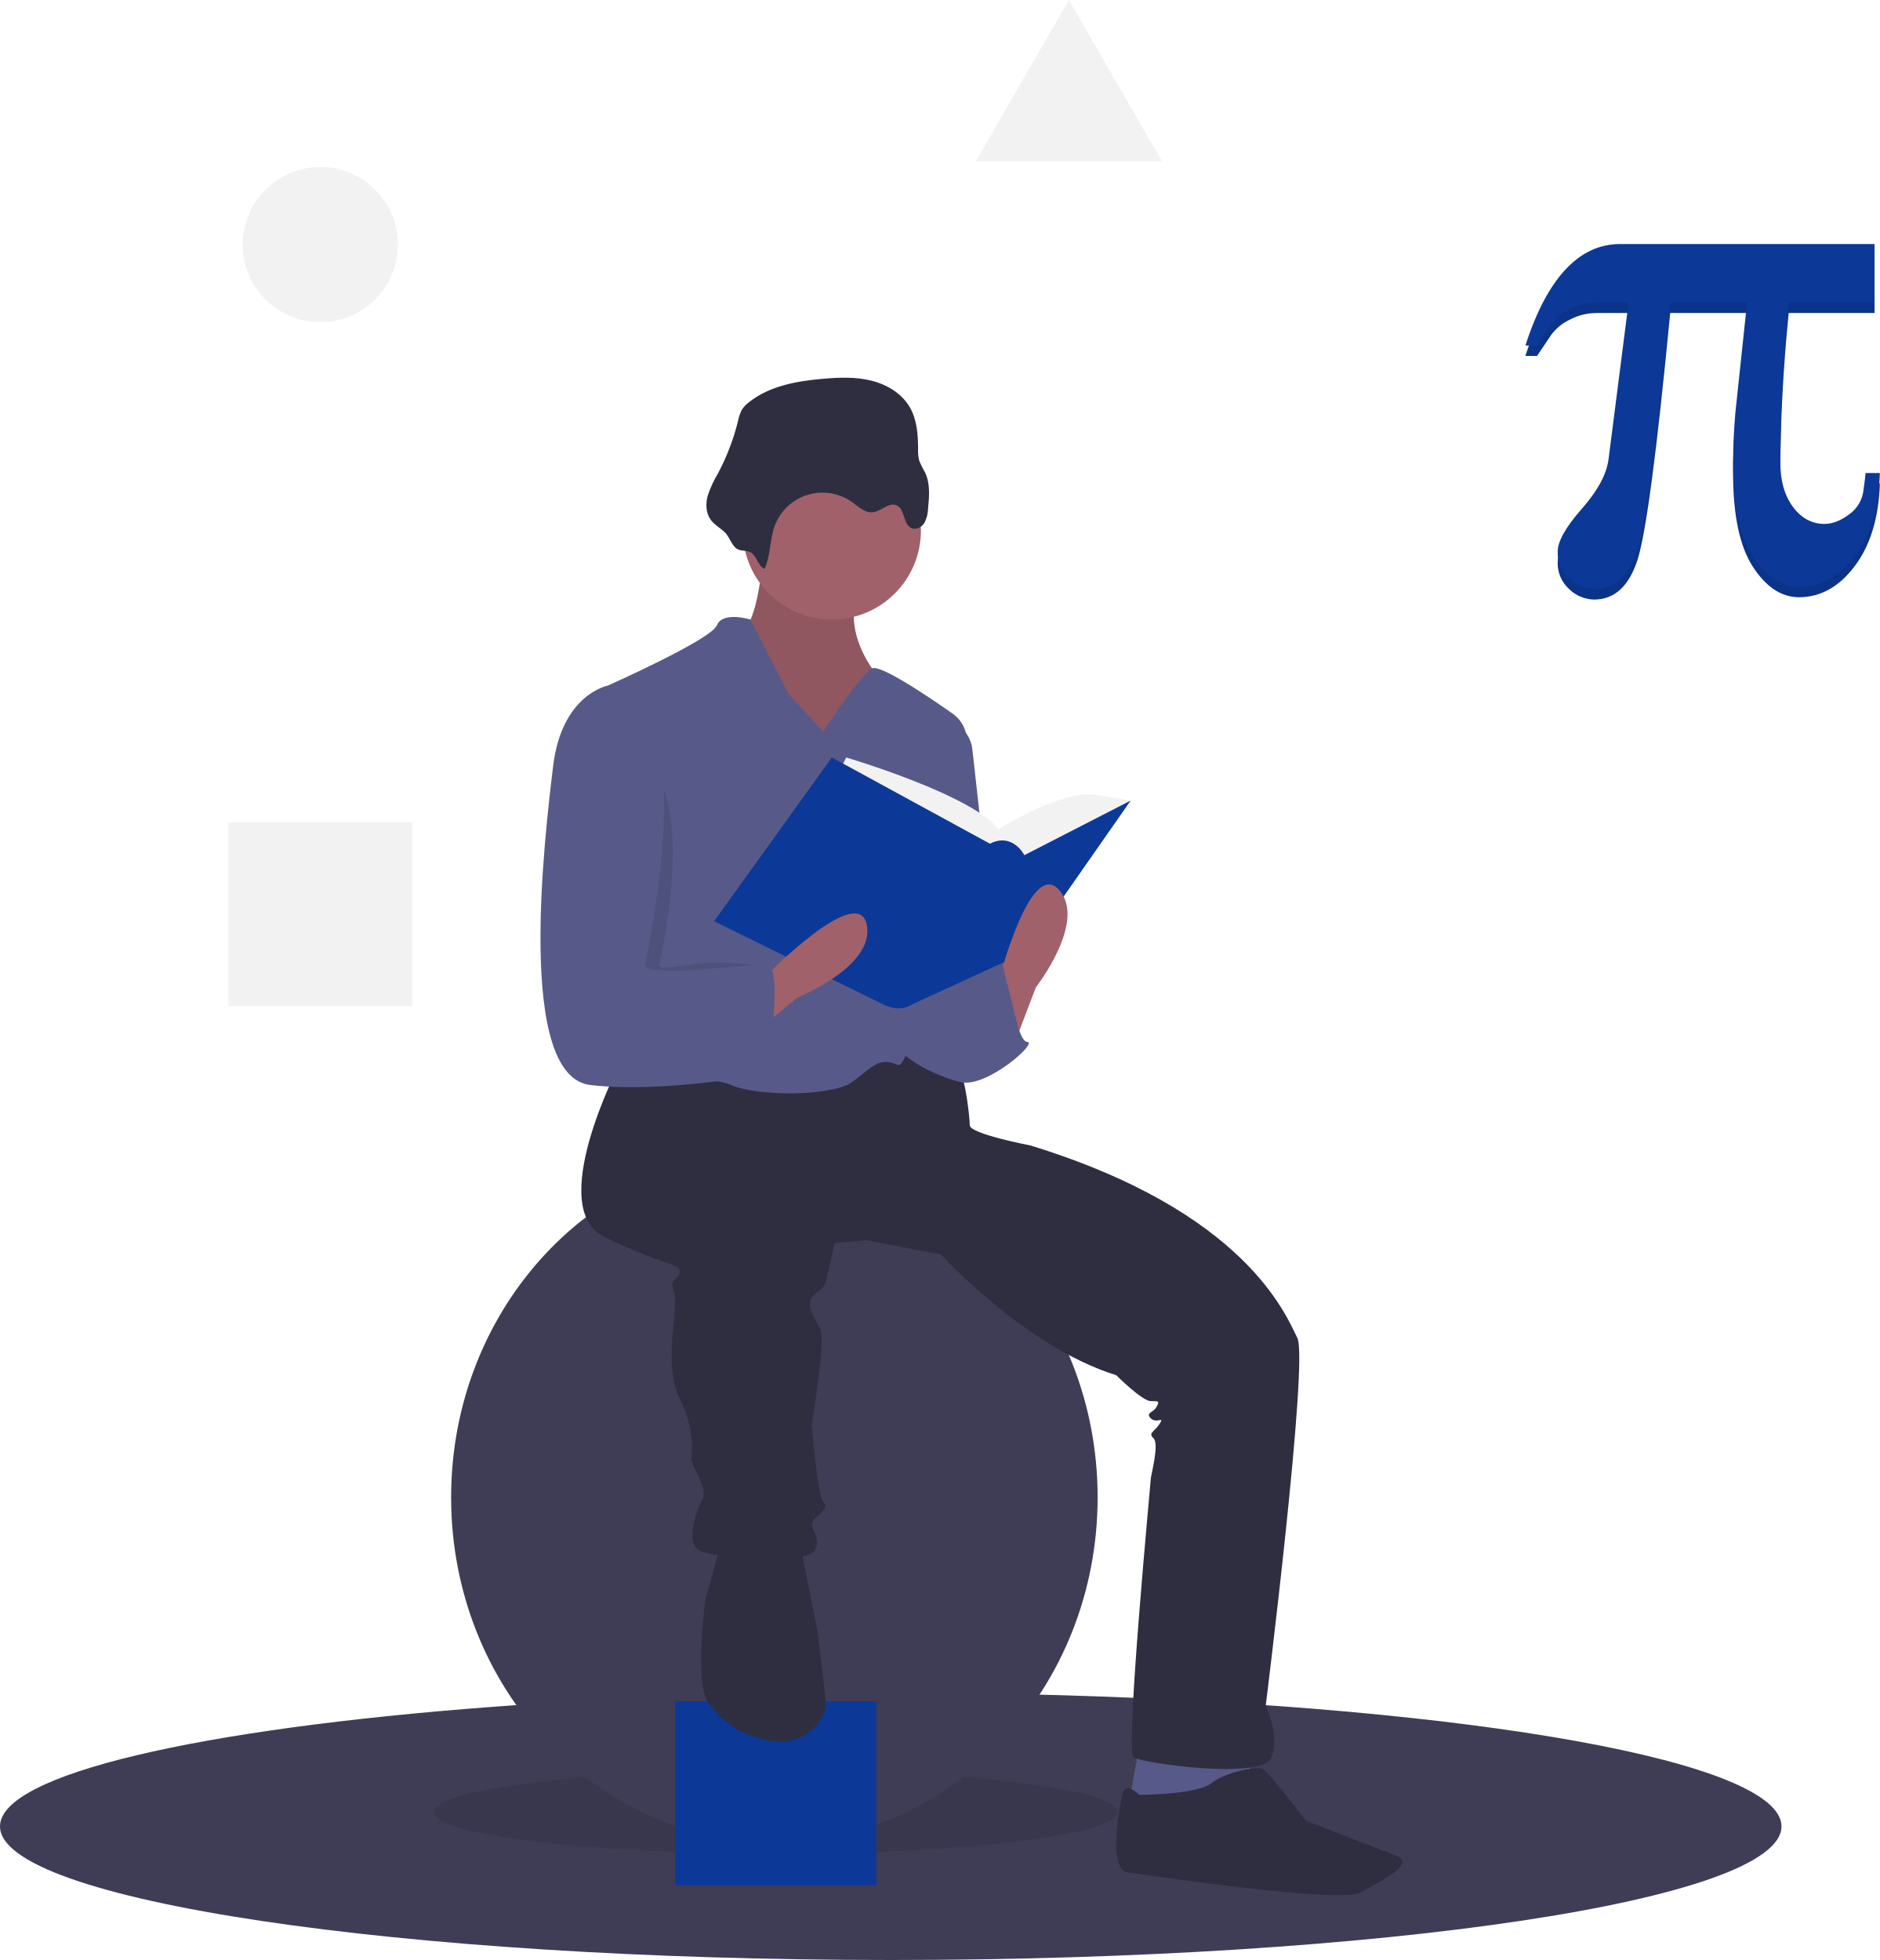
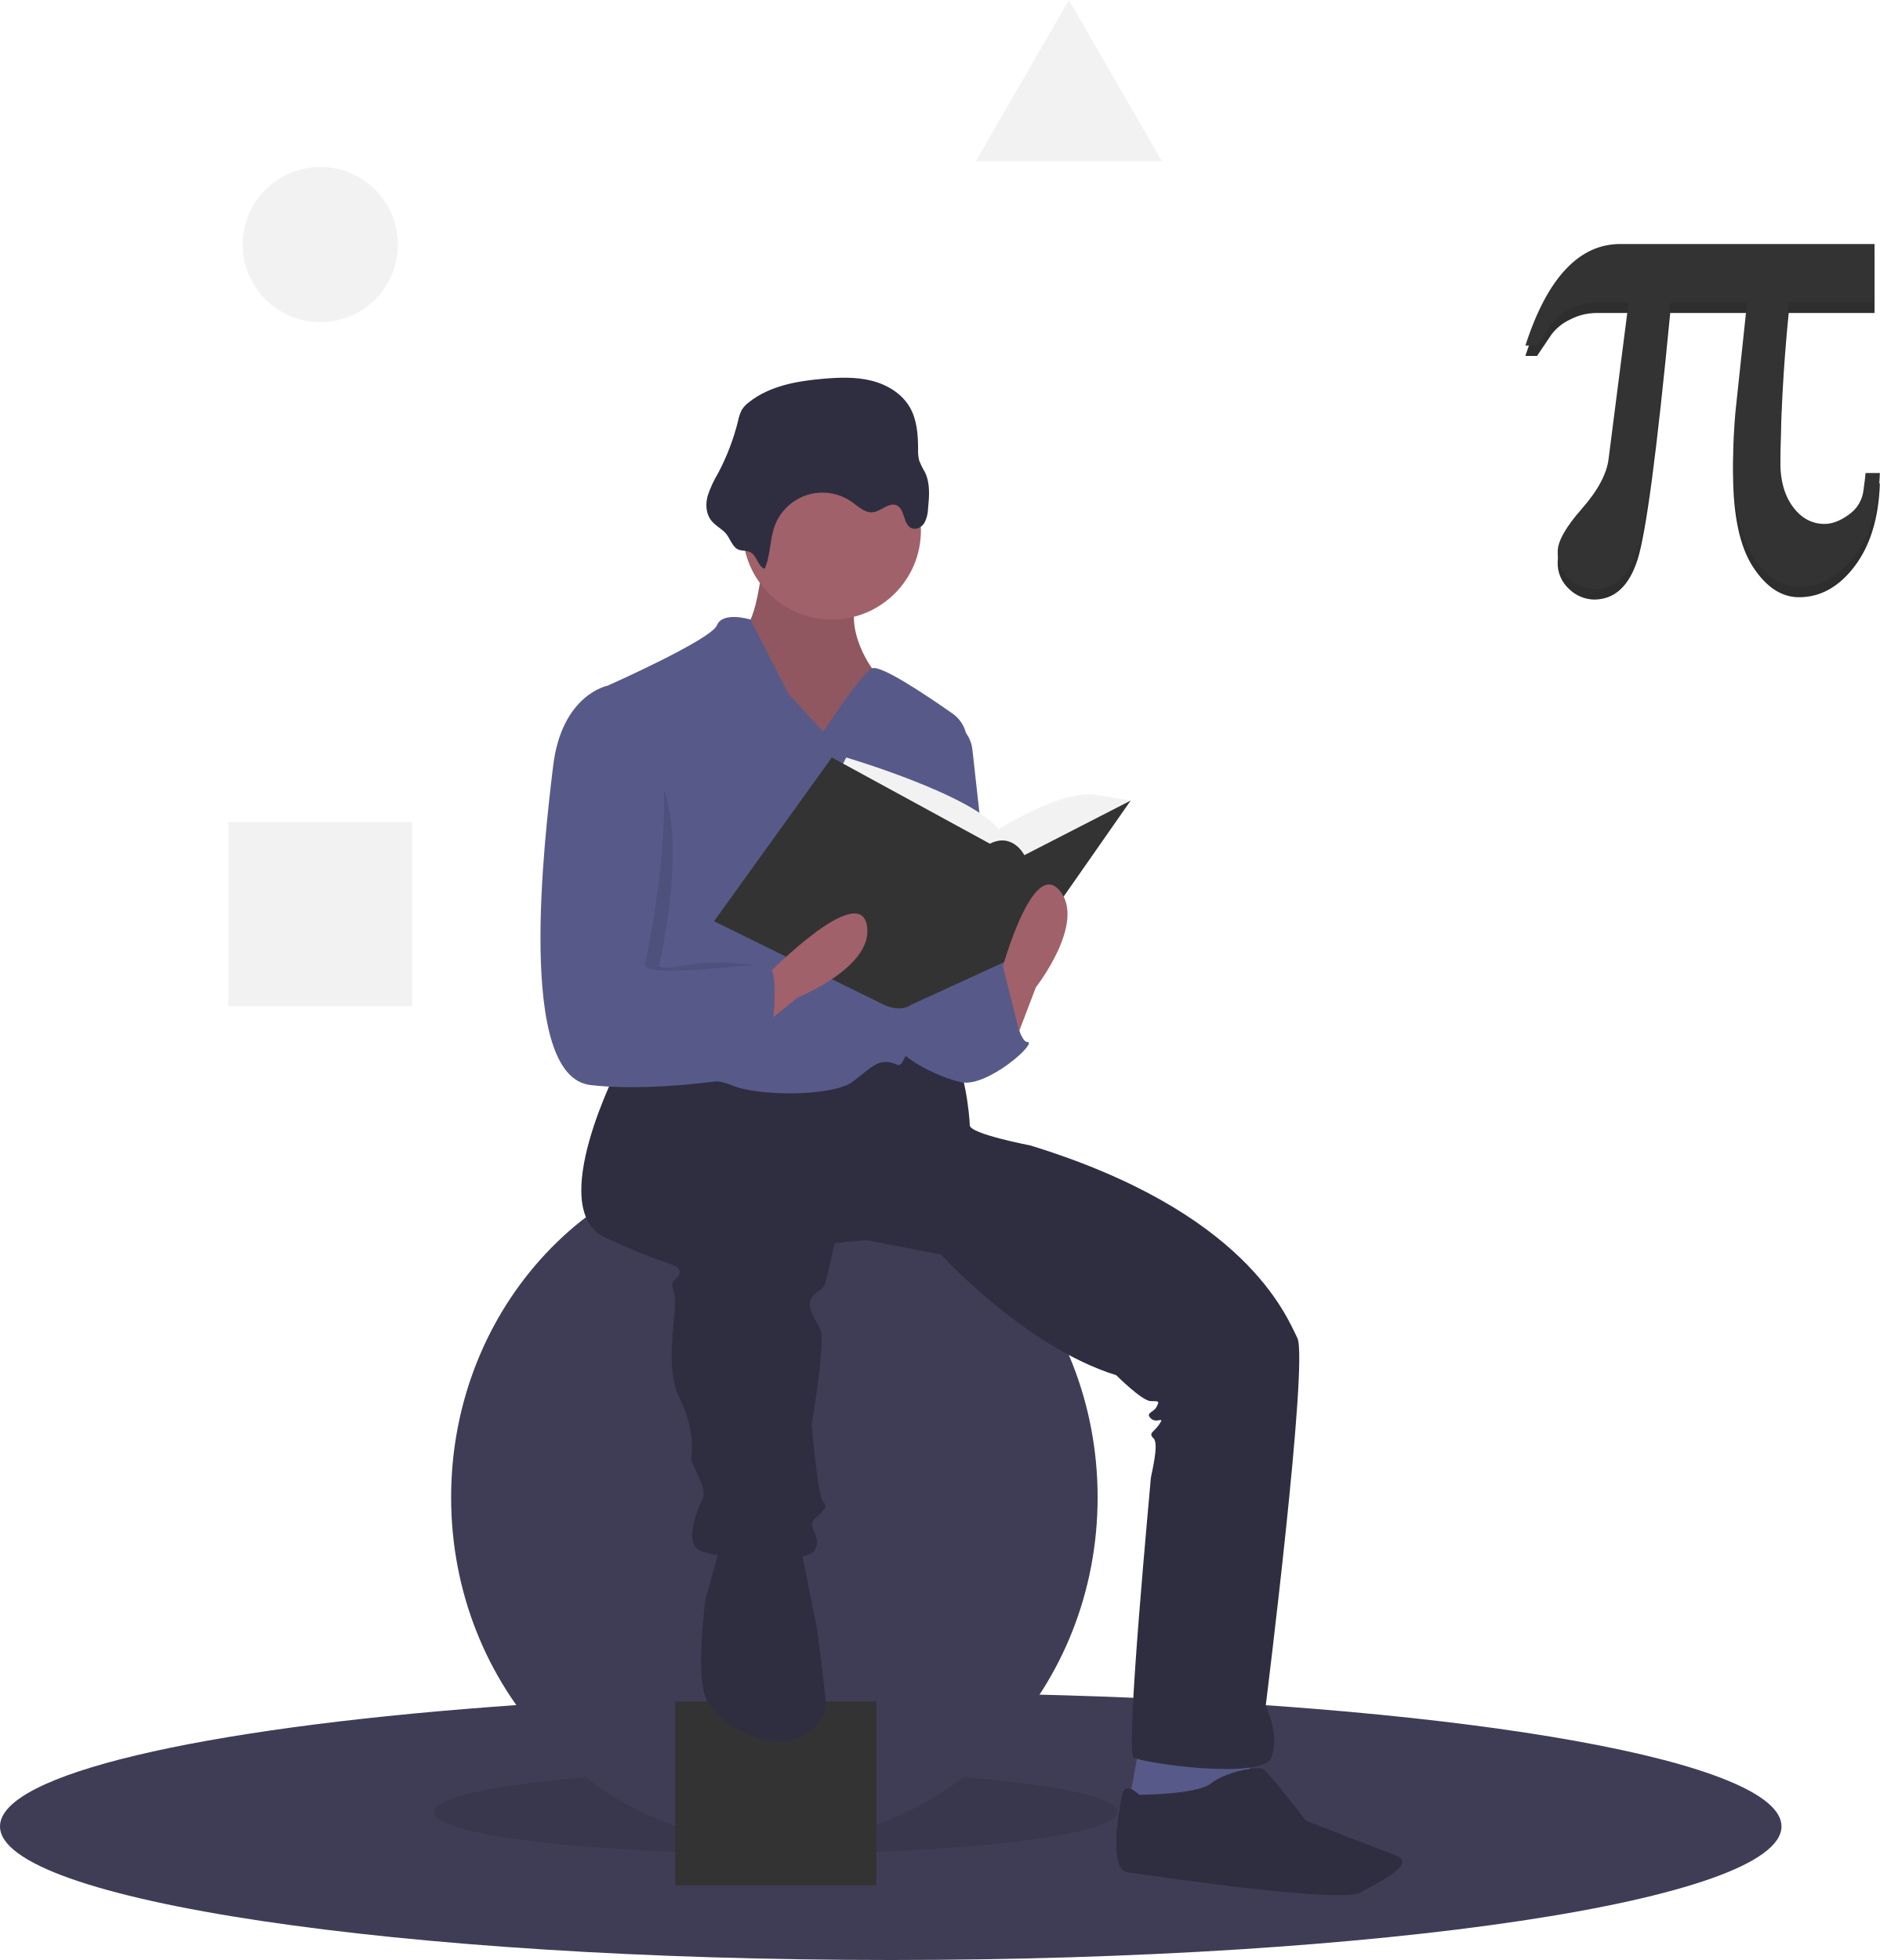
<svg xmlns="http://www.w3.org/2000/svg" width="654.237" height="682.114" viewBox="0 0 654.237 682.114" role="img" artist="Katerina Limpitsouni" source="https://undraw.co/">
  <path d="M892.882,744.557c0,25.68-138.79,46.5-310,46.5s-310-20.82-310-46.5c0-18.18,69.57-33.93,170.96-41.57,41.81-3.16,89.05-4.93,139.04-4.93,20.55,0,40.63.3,60.05.87C785.402,703.127,892.882,721.957,892.882,744.557Z" transform="translate(-272.8817 -108.9432)" fill="#3f3d56" />
  <ellipse cx="270" cy="630.614" rx="119" ry="14.5" opacity="0.1" />
  <ellipse cx="269.5" cy="521.114" rx="112.5" ry="120" fill="#3f3d56" />
-   <rect x="235" y="592.114" width="70" height="64" fill="#0c3998" />
+   <rect x="235" y="592.114" width="70" height="64" fill="#333" />
  <polygon points="396.5 607.614 392.5 629.614 418.5 633.614 435.5 623.614 434.5 607.614 396.5 607.614" fill="#575a89" />
  <path d="M538.382,303.557s-2,23-7,24,11,41,11,41h24l19-5-9-22s-12-16-3-29S538.382,303.557,538.382,303.557Z" transform="translate(-272.8817 -108.9432)" fill="#a0616a" />
  <path d="M538.382,303.557s-2,23-7,24,11,41,11,41h24l19-5-9-22s-12-16-3-29S538.382,303.557,538.382,303.557Z" transform="translate(-272.8817 -108.9432)" opacity="0.1" />
  <path d="M488.382,479.557s-26,50-5,60,26,9,26,12-4,2-2,7-4,25,2,37,4,21,4,21,0,1,2,5,3,7,2,9-7,15-1,18,37,5,40,0-3-8,0-11,5-4,3-6-4-27-4-27,5-29,3-33-5-8-3-11,4-2,5-6,3-13,3-13l11-1,26,5s29,32,61,42c0,0,9,9,12,9s3,0,2,2-4,2-2,4,5-1,3,2-4,3-2,5-1,13-1,14-9,95-6,97,45,8,48,0-2-18-2-18,15-120,11-128-18-44-93-67c0,0-21-4-21-7s-2-22-6-23-27-2-27-2l-29,9-40-7Z" transform="translate(-272.8817 -108.9432)" fill="#2f2e41" />
  <path d="M523.382,647.557l-5,18s-4,29,1,36c3.927,5.498,10.94,12.231,23.944,13.412a16.071,16.071,0,0,0,16.779-11.118,5.007,5.007,0,0,0,.277-1.294c0-2-3-26-3-26l-5-25-1-7Z" transform="translate(-272.8817 -108.9432)" fill="#2f2e41" />
  <path d="M669.382,733.557s-5-5-6,0-5,26,2,27,74,11,81,7,20-10,12-13-31-12-31-12-13-17-15-18-13,1-18,5S669.382,733.557,669.382,733.557Z" transform="translate(-272.8817 -108.9432)" fill="#2f2e41" />
  <circle cx="289.5" cy="184.614" r="31" fill="#a0616a" />
  <path d="M559.382,363.557l-12-13-13.301-26s-9.699-3-11.699,2-38,21-38,21,9,84,5,92-11,40-5,43,34,0,43,4,35,4,42-1,9-9,16-6c5.959,2.554,19.891-84.761,23.902-110.781a11.844,11.844,0,0,0-4.908-11.51c-8.973-6.294-25.133-17.14-27.994-15.709C572.382,343.557,559.382,363.557,559.382,363.557Z" transform="translate(-272.8817 -108.9432)" fill="#575a89" />
  <path d="M602.382,359.557h0a11.86,11.86,0,0,1,8.911,10.196l8.089,72.804s-20,43-30,14S602.382,359.557,602.382,359.557Z" transform="translate(-272.8817 -108.9432)" fill="#575a89" />
  <path d="M600.382,449.557l22-6s4,28,8,28-14,16-23,14-22-9-23-14,9-26,9-26Z" transform="translate(-272.8817 -108.9432)" fill="#575a89" />
  <path d="M538.98,306.93c2.108-4.648,1.742-10.07,3.485-14.867a17.727,17.727,0,0,1,26.953-8.381c2.242,1.598,4.489,3.844,7.226,3.539,2.947-.329,5.575-3.616,8.284-2.411,3.003,1.335,2.192,6.717,5.234,7.96,1.601.654,3.494-.353,4.417-1.816a11.225,11.225,0,0,0,1.286-4.976c.42-4.265.799-8.779-1.051-12.645a30.289,30.289,0,0,1-2.028-4.09,13.994,13.994,0,0,1-.386-4.034c-.017-5.013-.383-10.242-2.906-14.574-2.8-4.807-7.974-7.881-13.373-9.222s-11.055-1.136-16.598-.666c-9.163.776-18.719,2.439-25.939,8.135a10.147,10.147,0,0,0-2.493,2.62,13.525,13.525,0,0,0-1.328,3.841,79.45,79.45,0,0,1-6.968,18.277,39.656,39.656,0,0,0-3.595,7.765c-.766,2.754-.714,5.893.889,8.261,1.305,1.927,3.391,2.955,5.029,4.53,1.624,1.561,2.384,4.564,4.183,5.747,1.57,1.032,3.451.304,5.053,1.398C536.41,302.725,536.558,305.804,538.98,306.93Z" transform="translate(-272.8817 -108.9432)" fill="#2f2e41" />
  <path d="M564.382,378.557l3-6s44,13,53,25c0,0,22-14,34-12l12,2-37,33-47-4Z" transform="translate(-272.8817 -108.9432)" fill="#f2f2f2" />
-   <path d="M562.382,372.557l-41,57,59,29s5.516,3,9.758,0l39.242-18,37-53-37,19s-4-8-12-4Z" transform="translate(-272.8817 -108.9432)" fill="#0c3998" />
+   <path d="M562.382,372.557l-41,57,59,29s5.516,3,9.758,0l39.242-18,37-53-37,19s-4-8-12-4Z" transform="translate(-272.8817 -108.9432)" fill="#333" />
  <path d="M625.382,473.557l8-21s18-23,8-34-21,32-21,32Z" transform="translate(-272.8817 -108.9432)" fill="#a0616a" />
  <path d="M533.079,470.206l17.456-14.152s27.11-10.865,23.979-25.397-34.221,17.145-34.221,17.145Z" transform="translate(-272.8817 -108.9432)" fill="#a0616a" />
  <path d="M489.882,369.057h-1s-15.5-18.5-18.5,6.5-13,108,13,111,44.5-12.5,44.5-12.5,19-29,12-29c-3.387,0-12.598-1.521-21-1-8.963.556-17.016,3.081-16.5.5C503.382,439.557,517.882,376.057,489.882,369.057Z" transform="translate(-272.8817 -108.9432)" opacity="0.1" />
  <path d="M488.382,349.557l-4-2s-16,3-19,28-13,108,13,111,61-4,61-4,7-38,0-38-43,5-42,0S516.382,356.557,488.382,349.557Z" transform="translate(-272.8817 -108.9432)" fill="#575a89" />
  <polygon points="338 353.114 349.027 336.213 356 364.114 338 372.114 338 353.114" fill="#575a89" />
  <circle cx="111.473" cy="85.114" r="27" fill="#f2f2f2" />
  <rect x="79.473" y="286.114" width="64" height="64" fill="#f2f2f2" />
  <polygon points="372 0 388.199 28.057 404.397 56.114 372 56.114 339.603 56.114 355.801 28.057 372 0" fill="#f2f2f2" />
-   <path d="M927.118,277.172q-.581,17.955-8.745,28.784-8.166,10.829-19.401,10.83-9.152,0-16.042-10.599-6.893-10.598-6.892-32.606,0-4.865.232-9.266.231-4.401.579-8.34l4.054-38.108H854.145Q847.196,290.145,842.736,303.871q-4.46,13.726-15.116,13.726a12.78,12.78,0,0,1-8.572-3.591,12.064,12.064,0,0,1-4.054-9.498q0-5.326,8.398-14.884,8.397-9.556,9.324-17.432l6.95-54.324H828.431a19.911,19.911,0,0,0-9.093,2.259,17.156,17.156,0,0,0-6.545,5.27l-4.981,7.413H803.759q5.674-17.605,13.958-26.467,8.28-8.861,19.054-8.861H925.265v20.386H895.381q-1.39,13.9-2.143,27.799-.755,13.9-.753,27.915,0,9.499,4.402,15.405,4.401,5.907,11.004,5.907,4.053,0,8.513-3.301a11.97,11.97,0,0,0,5.039-8.629q.348-2.547.521-3.996.174-1.447.174-1.795Z" transform="translate(-272.8817 -108.9432)" fill="#0c3998" />
+   <path d="M927.118,277.172q-.581,17.955-8.745,28.784-8.166,10.829-19.401,10.83-9.152,0-16.042-10.599-6.893-10.598-6.892-32.606,0-4.865.232-9.266.231-4.401.579-8.34l4.054-38.108H854.145Q847.196,290.145,842.736,303.871q-4.46,13.726-15.116,13.726a12.78,12.78,0,0,1-8.572-3.591,12.064,12.064,0,0,1-4.054-9.498q0-5.326,8.398-14.884,8.397-9.556,9.324-17.432l6.95-54.324H828.431a19.911,19.911,0,0,0-9.093,2.259,17.156,17.156,0,0,0-6.545,5.27l-4.981,7.413H803.759q5.674-17.605,13.958-26.467,8.28-8.861,19.054-8.861H925.265v20.386H895.381q-1.39,13.9-2.143,27.799-.755,13.9-.753,27.915,0,9.499,4.402,15.405,4.401,5.907,11.004,5.907,4.053,0,8.513-3.301a11.97,11.97,0,0,0,5.039-8.629q.348-2.547.521-3.996.174-1.447.174-1.795Z" transform="translate(-272.8817 -108.9432)" fill="#333" />
  <path d="M927.118,277.172q-.581,17.955-8.745,28.784-8.166,10.829-19.401,10.83-9.152,0-16.042-10.599-6.893-10.598-6.892-32.606,0-4.865.232-9.266.231-4.401.579-8.34l4.054-38.108H854.145Q847.196,290.145,842.736,303.871q-4.46,13.726-15.116,13.726a12.78,12.78,0,0,1-8.572-3.591,12.064,12.064,0,0,1-4.054-9.498q0-5.326,8.398-14.884,8.397-9.556,9.324-17.432l6.95-54.324H828.431a19.911,19.911,0,0,0-9.093,2.259,17.156,17.156,0,0,0-6.545,5.27l-4.981,7.413H803.759q5.674-17.605,13.958-26.467,8.28-8.861,19.054-8.861H925.265v20.386H895.381q-1.39,13.9-2.143,27.799-.755,13.9-.753,27.915,0,9.499,4.402,15.405,4.401,5.907,11.004,5.907,4.053,0,8.513-3.301a11.97,11.97,0,0,0,5.039-8.629q.348-2.547.521-3.996.174-1.447.174-1.795Z" transform="translate(-272.8817 -108.9432)" opacity="0.1" />
-   <path d="M927.118,273.553q-.581,17.955-8.745,28.784-8.166,10.829-19.401,10.83-9.152,0-16.042-10.599-6.893-10.598-6.892-32.606,0-4.865.232-9.266.231-4.401.579-8.34l4.054-38.108H854.145Q847.196,286.526,842.736,300.252q-4.46,13.726-15.116,13.726a12.78,12.78,0,0,1-8.572-3.591,12.064,12.064,0,0,1-4.054-9.498q0-5.326,8.398-14.884,8.397-9.556,9.324-17.432l6.95-54.324H828.431a19.911,19.911,0,0,0-9.093,2.259,17.156,17.156,0,0,0-6.545,5.27l-4.981,7.413H803.759q5.674-17.605,13.958-26.467,8.28-8.861,19.054-8.861H925.265v20.386H895.381q-1.39,13.9-2.143,27.799-.755,13.9-.753,27.915,0,9.499,4.402,15.405,4.401,5.907,11.004,5.907,4.053,0,8.513-3.301a11.97,11.97,0,0,0,5.039-8.629q.348-2.547.521-3.996.174-1.447.174-1.795Z" transform="translate(-272.8817 -108.9432)" fill="#0c3998" />
+   <path d="M927.118,273.553q-.581,17.955-8.745,28.784-8.166,10.829-19.401,10.83-9.152,0-16.042-10.599-6.893-10.598-6.892-32.606,0-4.865.232-9.266.231-4.401.579-8.34l4.054-38.108H854.145Q847.196,286.526,842.736,300.252q-4.46,13.726-15.116,13.726a12.78,12.78,0,0,1-8.572-3.591,12.064,12.064,0,0,1-4.054-9.498q0-5.326,8.398-14.884,8.397-9.556,9.324-17.432l6.95-54.324H828.431a19.911,19.911,0,0,0-9.093,2.259,17.156,17.156,0,0,0-6.545,5.27l-4.981,7.413H803.759q5.674-17.605,13.958-26.467,8.28-8.861,19.054-8.861H925.265v20.386H895.381q-1.39,13.9-2.143,27.799-.755,13.9-.753,27.915,0,9.499,4.402,15.405,4.401,5.907,11.004,5.907,4.053,0,8.513-3.301a11.97,11.97,0,0,0,5.039-8.629q.348-2.547.521-3.996.174-1.447.174-1.795Z" transform="translate(-272.8817 -108.9432)" fill="#333" />
</svg>
